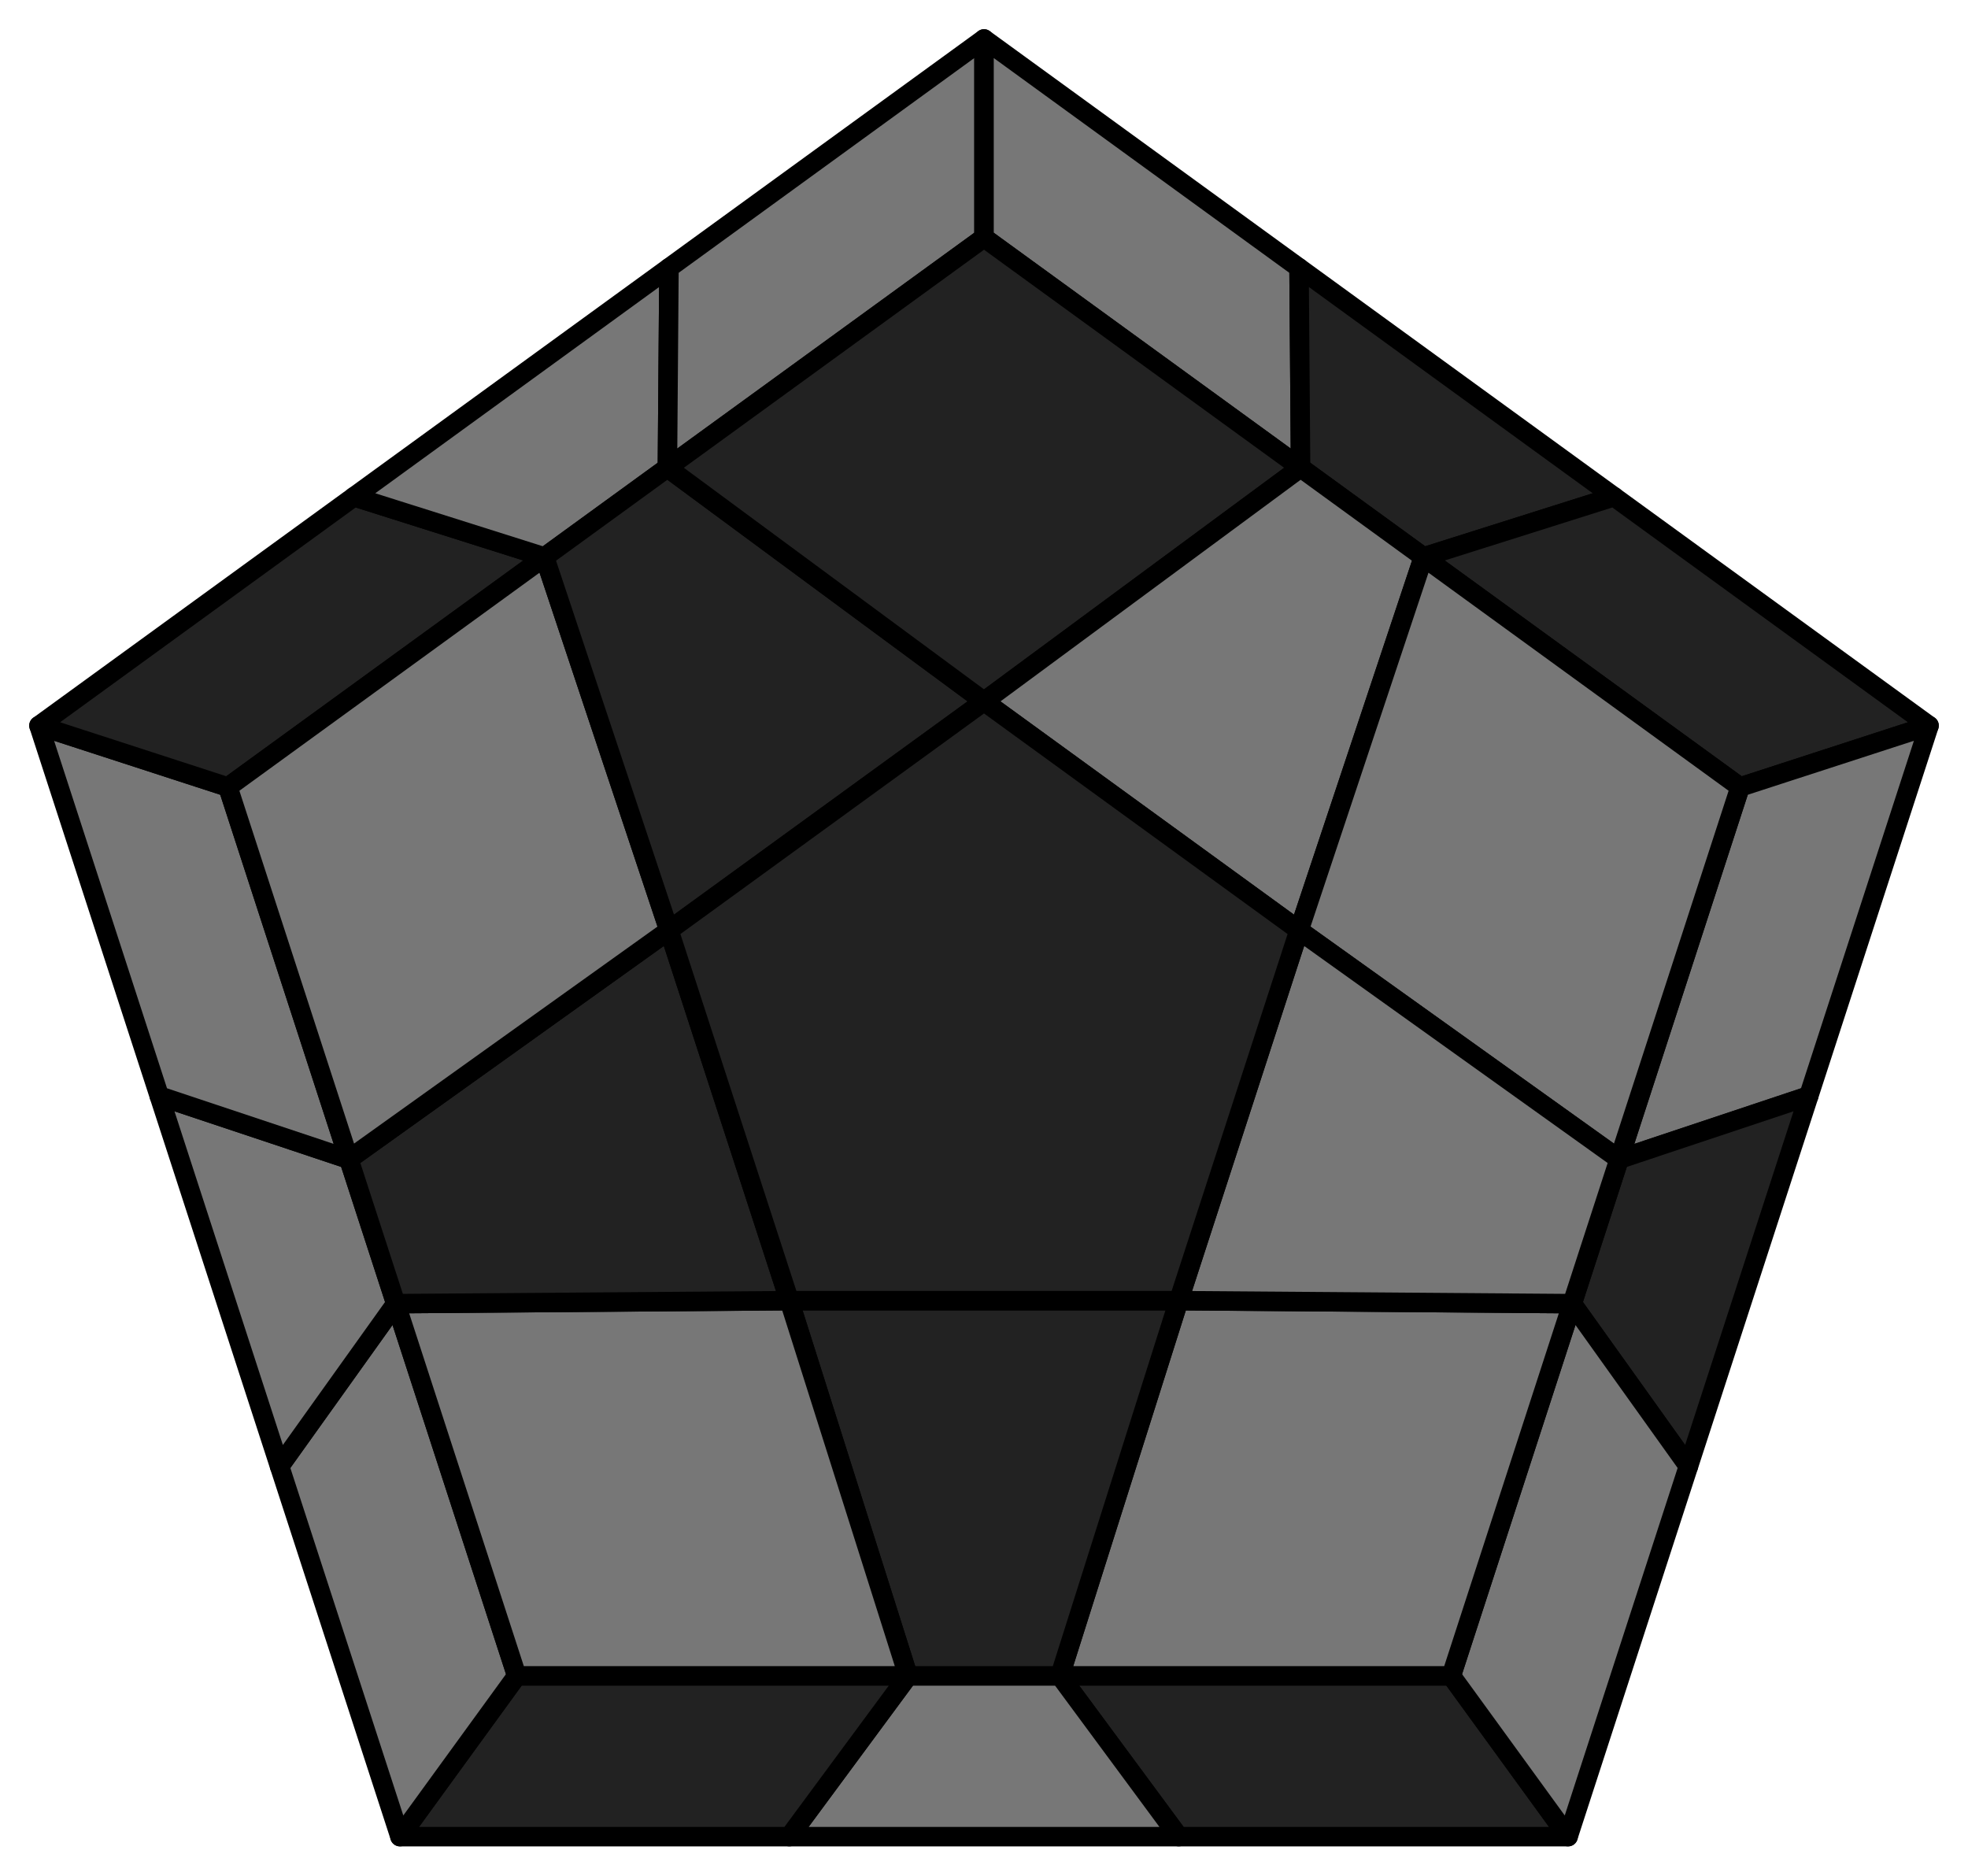
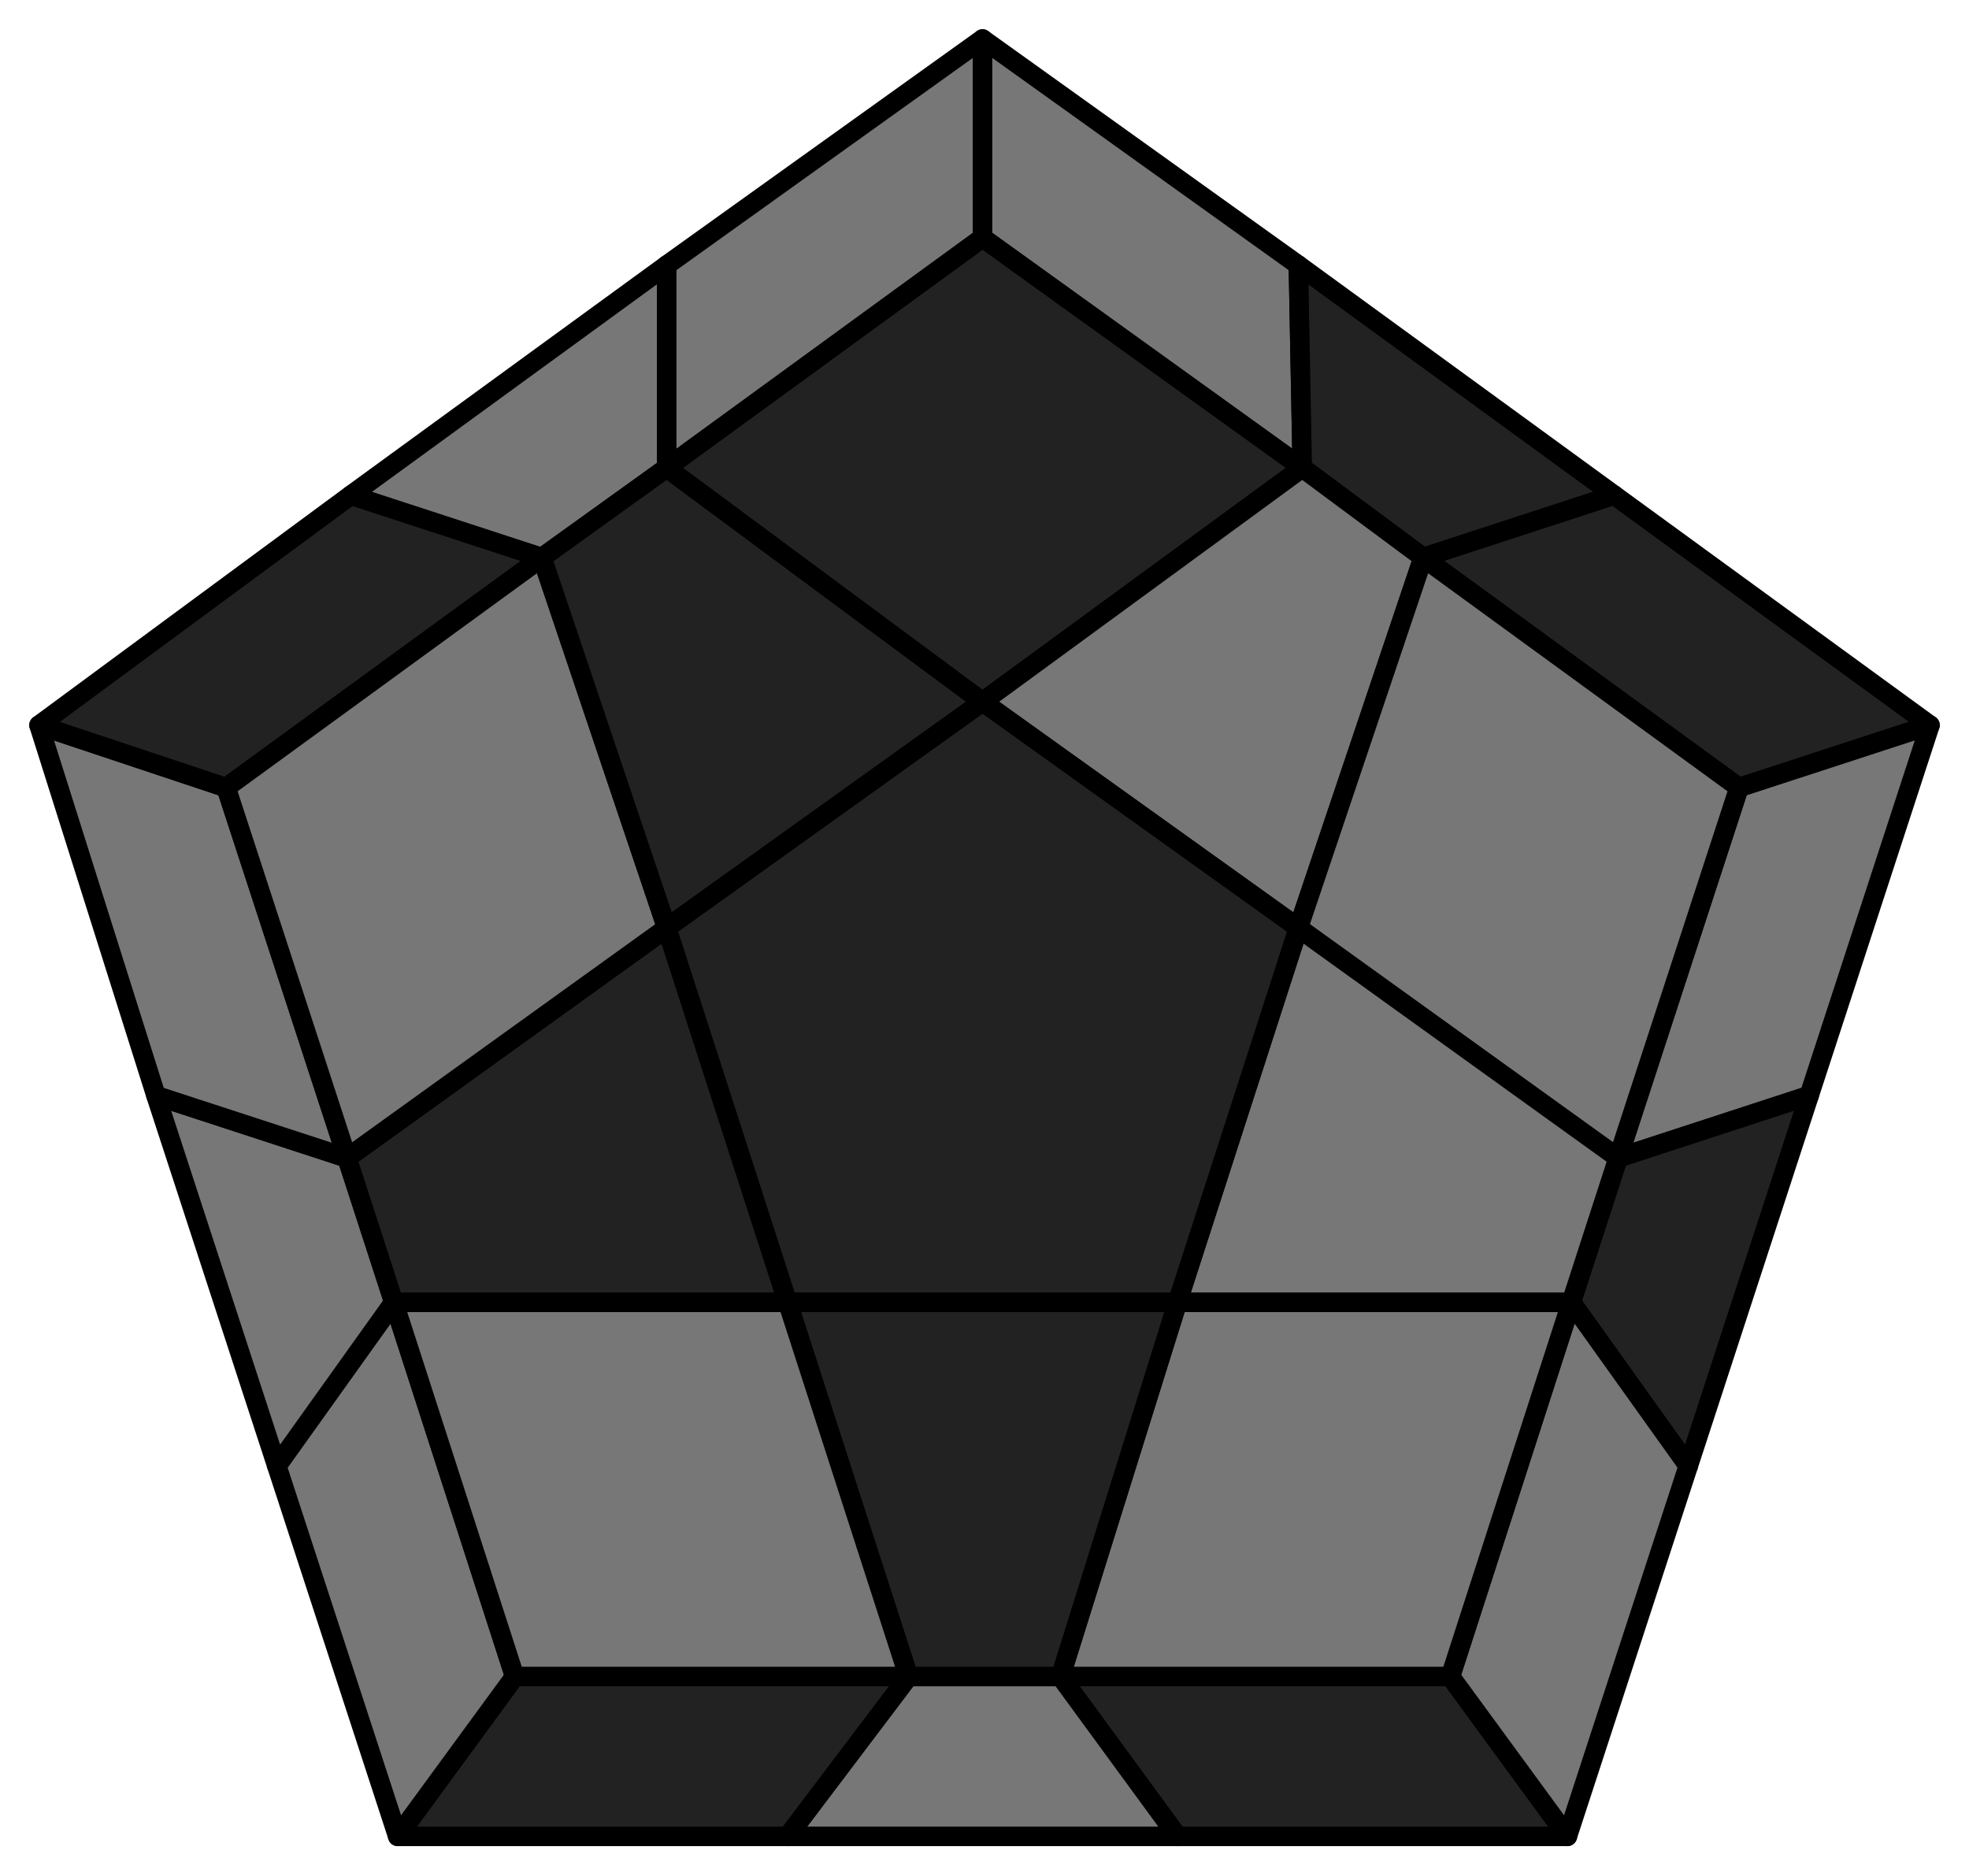
- <svg xmlns="http://www.w3.org/2000/svg" width="50.541" height="48.165">
-   <polygon stroke="black" stroke-width="0.5" points="40.271 47.165 30.271 47.165 27.221 43.036 37.271 43.036" stroke-linejoin="round" fill="#222" />
-   <polygon stroke="black" stroke-width="0.5" points="30.271 47.165 20.271 47.165 23.321 43.036 27.221 43.036" stroke-linejoin="round" fill="#777" />
-   <polygon stroke="black" stroke-width="0.5" points="20.271 47.165 10.271 47.165 13.271 43.036 23.321 43.036" stroke-linejoin="round" fill="#222" />
-   <polygon stroke="black" stroke-width="0.5" points="10.271 47.165 7.18 37.655 10.165 33.478 13.271 43.036" stroke-linejoin="round" fill="#777" />
-   <polygon stroke="black" stroke-width="0.5" points="7.18 37.655 4.09 28.144 8.96 29.769 10.165 33.478" stroke-linejoin="round" fill="#777" />
-   <polygon stroke="black" stroke-width="0.5" points="4.09 28.144 1.0 18.634 5.854 20.211 8.96 29.769" stroke-linejoin="round" fill="#777" />
-   <polygon stroke="black" stroke-width="0.5" points="1.0 18.634 9.09 12.756 13.985 14.304 5.854 20.211" stroke-linejoin="round" fill="#222" />
-   <polygon stroke="black" stroke-width="0.5" points="9.09 12.756 17.18 6.878 17.14 12.011 13.985 14.304" stroke-linejoin="round" fill="#777" />
-   <polygon stroke="black" stroke-width="0.5" points="17.18 6.878 25.271 1.0 25.271 6.104 17.14 12.011" stroke-linejoin="round" fill="#777" />
-   <polygon stroke="black" stroke-width="0.5" points="25.271 1.0 33.361 6.878 33.401 12.011 25.271 6.104" stroke-linejoin="round" fill="#777" />
-   <polygon stroke="black" stroke-width="0.5" points="33.361 6.878 41.451 12.756 36.556 14.304 33.401 12.011" stroke-linejoin="round" fill="#222" />
-   <polygon stroke="black" stroke-width="0.5" points="41.451 12.756 49.541 18.634 44.687 20.211 36.556 14.304" stroke-linejoin="round" fill="#222" />
-   <polygon stroke="black" stroke-width="0.5" points="49.541 18.634 46.451 28.144 41.581 29.769 44.687 20.211" stroke-linejoin="round" fill="#777" />
-   <polygon stroke="black" stroke-width="0.5" points="46.451 28.144 43.361 37.655 40.376 33.478 41.581 29.769" stroke-linejoin="round" fill="#222" />
-   <polygon stroke="black" stroke-width="0.5" points="43.361 37.655 40.271 47.165 37.271 43.036 40.376 33.478" stroke-linejoin="round" fill="#777" />
-   <polygon stroke="black" stroke-width="0.5" points="37.271 43.036 27.221 43.036 30.271 33.401 40.376 33.478" stroke-linejoin="round" fill="#777" />
-   <polygon stroke="black" stroke-width="0.5" points="27.221 43.036 23.321 43.036 20.271 33.401 30.271 33.401" stroke-linejoin="round" fill="#222" />
-   <polygon stroke="black" stroke-width="0.5" points="13.271 43.036 10.165 33.478 20.271 33.401 23.321 43.036" stroke-linejoin="round" fill="#777" />
-   <polygon stroke="black" stroke-width="0.5" points="10.165 33.478 8.96 29.769 17.18 23.891 20.271 33.401" stroke-linejoin="round" fill="#222" />
-   <polygon stroke="black" stroke-width="0.5" points="5.854 20.211 13.985 14.304 17.18 23.891 8.96 29.769" stroke-linejoin="round" fill="#777" />
-   <polygon stroke="black" stroke-width="0.5" points="13.985 14.304 17.14 12.011 25.271 18.013 17.18 23.891" stroke-linejoin="round" fill="#222" />
-   <polygon stroke="black" stroke-width="0.5" points="25.271 6.104 33.401 12.011 25.271 18.013 17.14 12.011" stroke-linejoin="round" fill="#222" />
-   <polygon stroke="black" stroke-width="0.5" points="33.401 12.011 36.556 14.304 33.361 23.891 25.271 18.013" stroke-linejoin="round" fill="#777" />
-   <polygon stroke="black" stroke-width="0.5" points="44.687 20.211 41.581 29.769 33.361 23.891 36.556 14.304" stroke-linejoin="round" fill="#777" />
-   <polygon stroke="black" stroke-width="0.5" points="41.581 29.769 40.376 33.478 30.271 33.401 33.361 23.891" stroke-linejoin="round" fill="#777" />
-   <polygon stroke="black" stroke-width="0.5" points="30.271 33.401 20.271 33.401 17.18 23.891 25.271 18.013 33.361 23.891" stroke-linejoin="round" fill="#222" />
+ <svg xmlns="http://www.w3.org/2000/svg" id="160" width="505" height="481">
+   <style>
+ polygon { stroke: black; stroke-width: 5px; stroke-linejoin: round;}
+ .light {fill: #777;}
+ .dark {fill: #222;}
+ </style>
+   <polygon class="dark" points="402 471 302 471 272 430 372 430" />
+   <polygon class="light" points="302 471 202 471 233 430 272 430" />
+   <polygon class="dark" points="202 471 102 471 132 430 233 430" />
+   <polygon class="light" points="102 471 71 376 101 334 132 430" />
+   <polygon class="light" points="71 376 40 281 89 297 101 334" />
+   <polygon class="light" points="40 281 10 186 58 202 89 297" />
+   <polygon class="dark" points="10 186 90 127 139 143 58 202" />
+   <polygon class="light" points="90 127 171 68 171 120 139 143" />
+   <polygon class="light" points="171 68 252 10 252 61 171 120" />
+   <polygon class="light" points="252 10 333 68 334 120 252 61" />
+   <polygon class="dark" points="333 68 414 127 365 143 334 120" />
+   <polygon class="dark" points="414 127 495 186 446 202 365 143" />
+   <polygon class="light" points="495 186 464 281 415 297 446 202" />
+   <polygon class="dark" points="464 281 433 376 403 334 415 297" />
+   <polygon class="light" points="433 376 402 471 372 430 403 334" />
+   <polygon class="light" points="372 430 272 430 302 334 403 334" />
+   <polygon class="dark" points="272 430 233 430 202 334 302 334" />
+   <polygon class="light" points="132 430 101 334 202 334 233 430" />
+   <polygon class="dark" points="101 334 89 297 171 238 202 334" />
+   <polygon class="light" points="58 202 139 143 171 238 89 297" />
+   <polygon class="dark" points="139 143 171 120 252 180 171 238" />
+   <polygon class="dark" points="252 61 334 120 252 180 171 120" />
+   <polygon class="light" points="334 120 365 143 333 238 252 180" />
+   <polygon class="light" points="446 202 415 297 333 238 365 143" />
+   <polygon class="light" points="415 297 403 334 302 334 333 238" />
+   <polygon class="dark" points="302 334 202 334 171 238 252 180 333 238" />
</svg>
